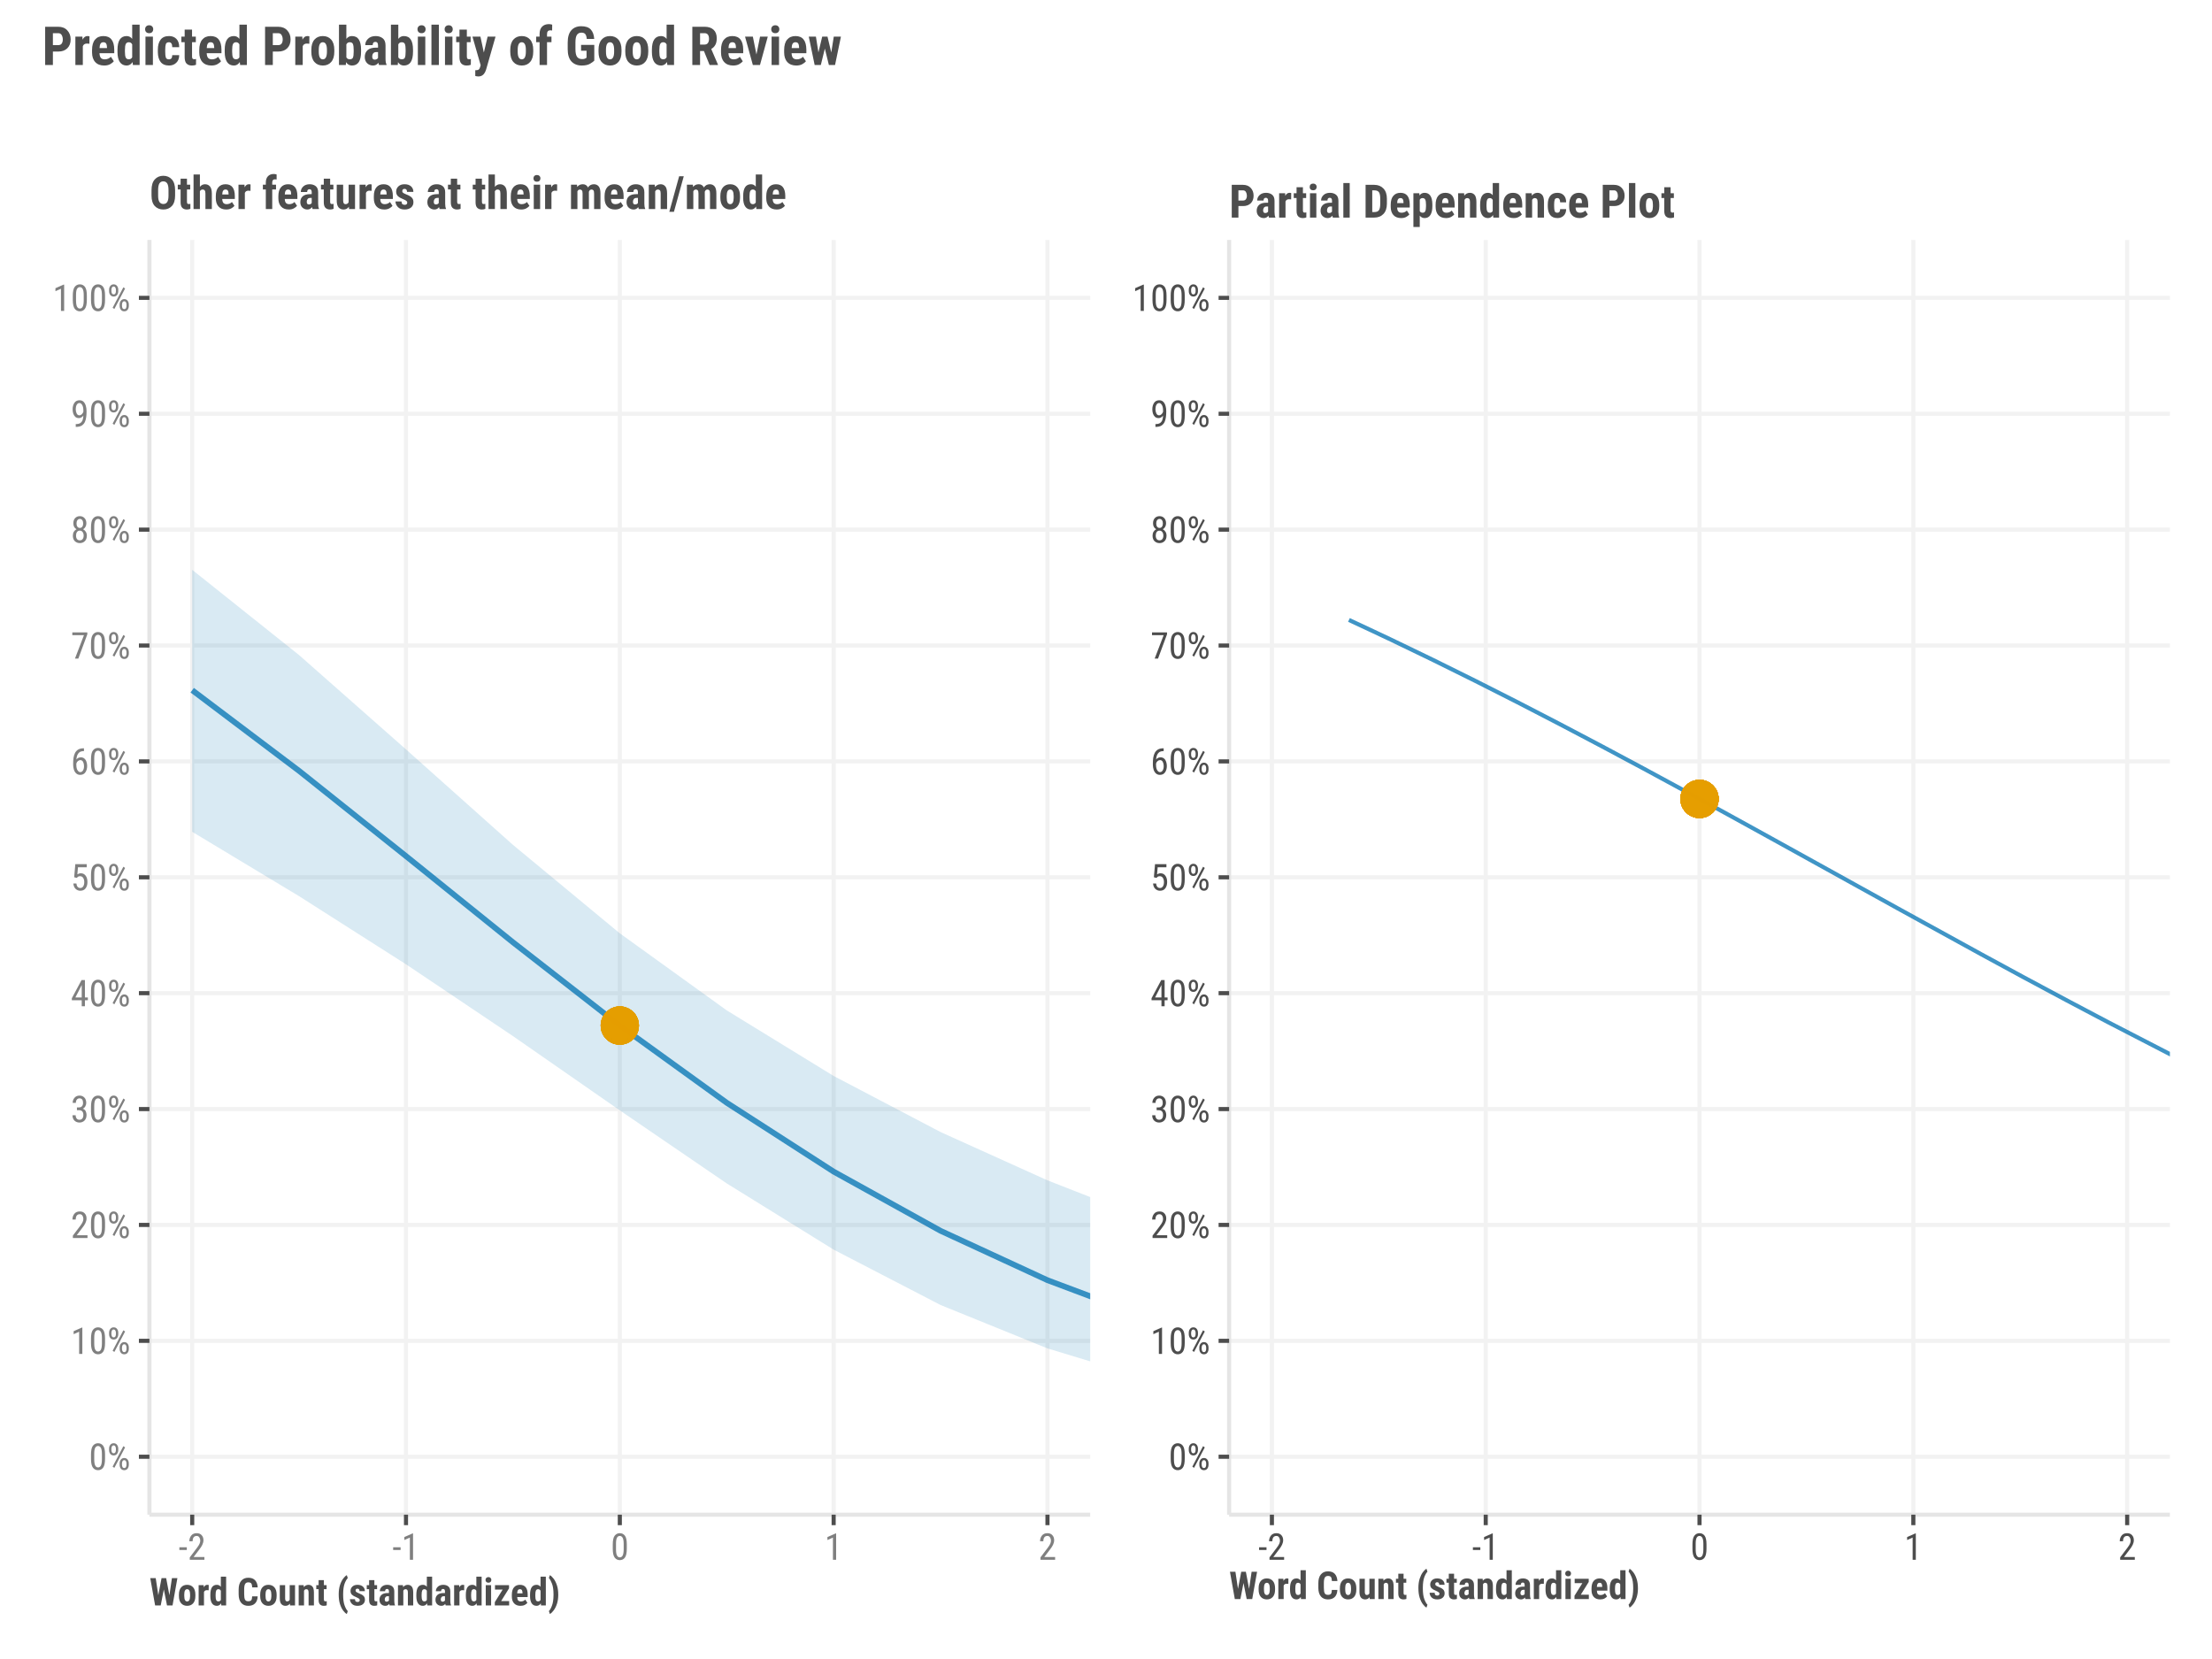
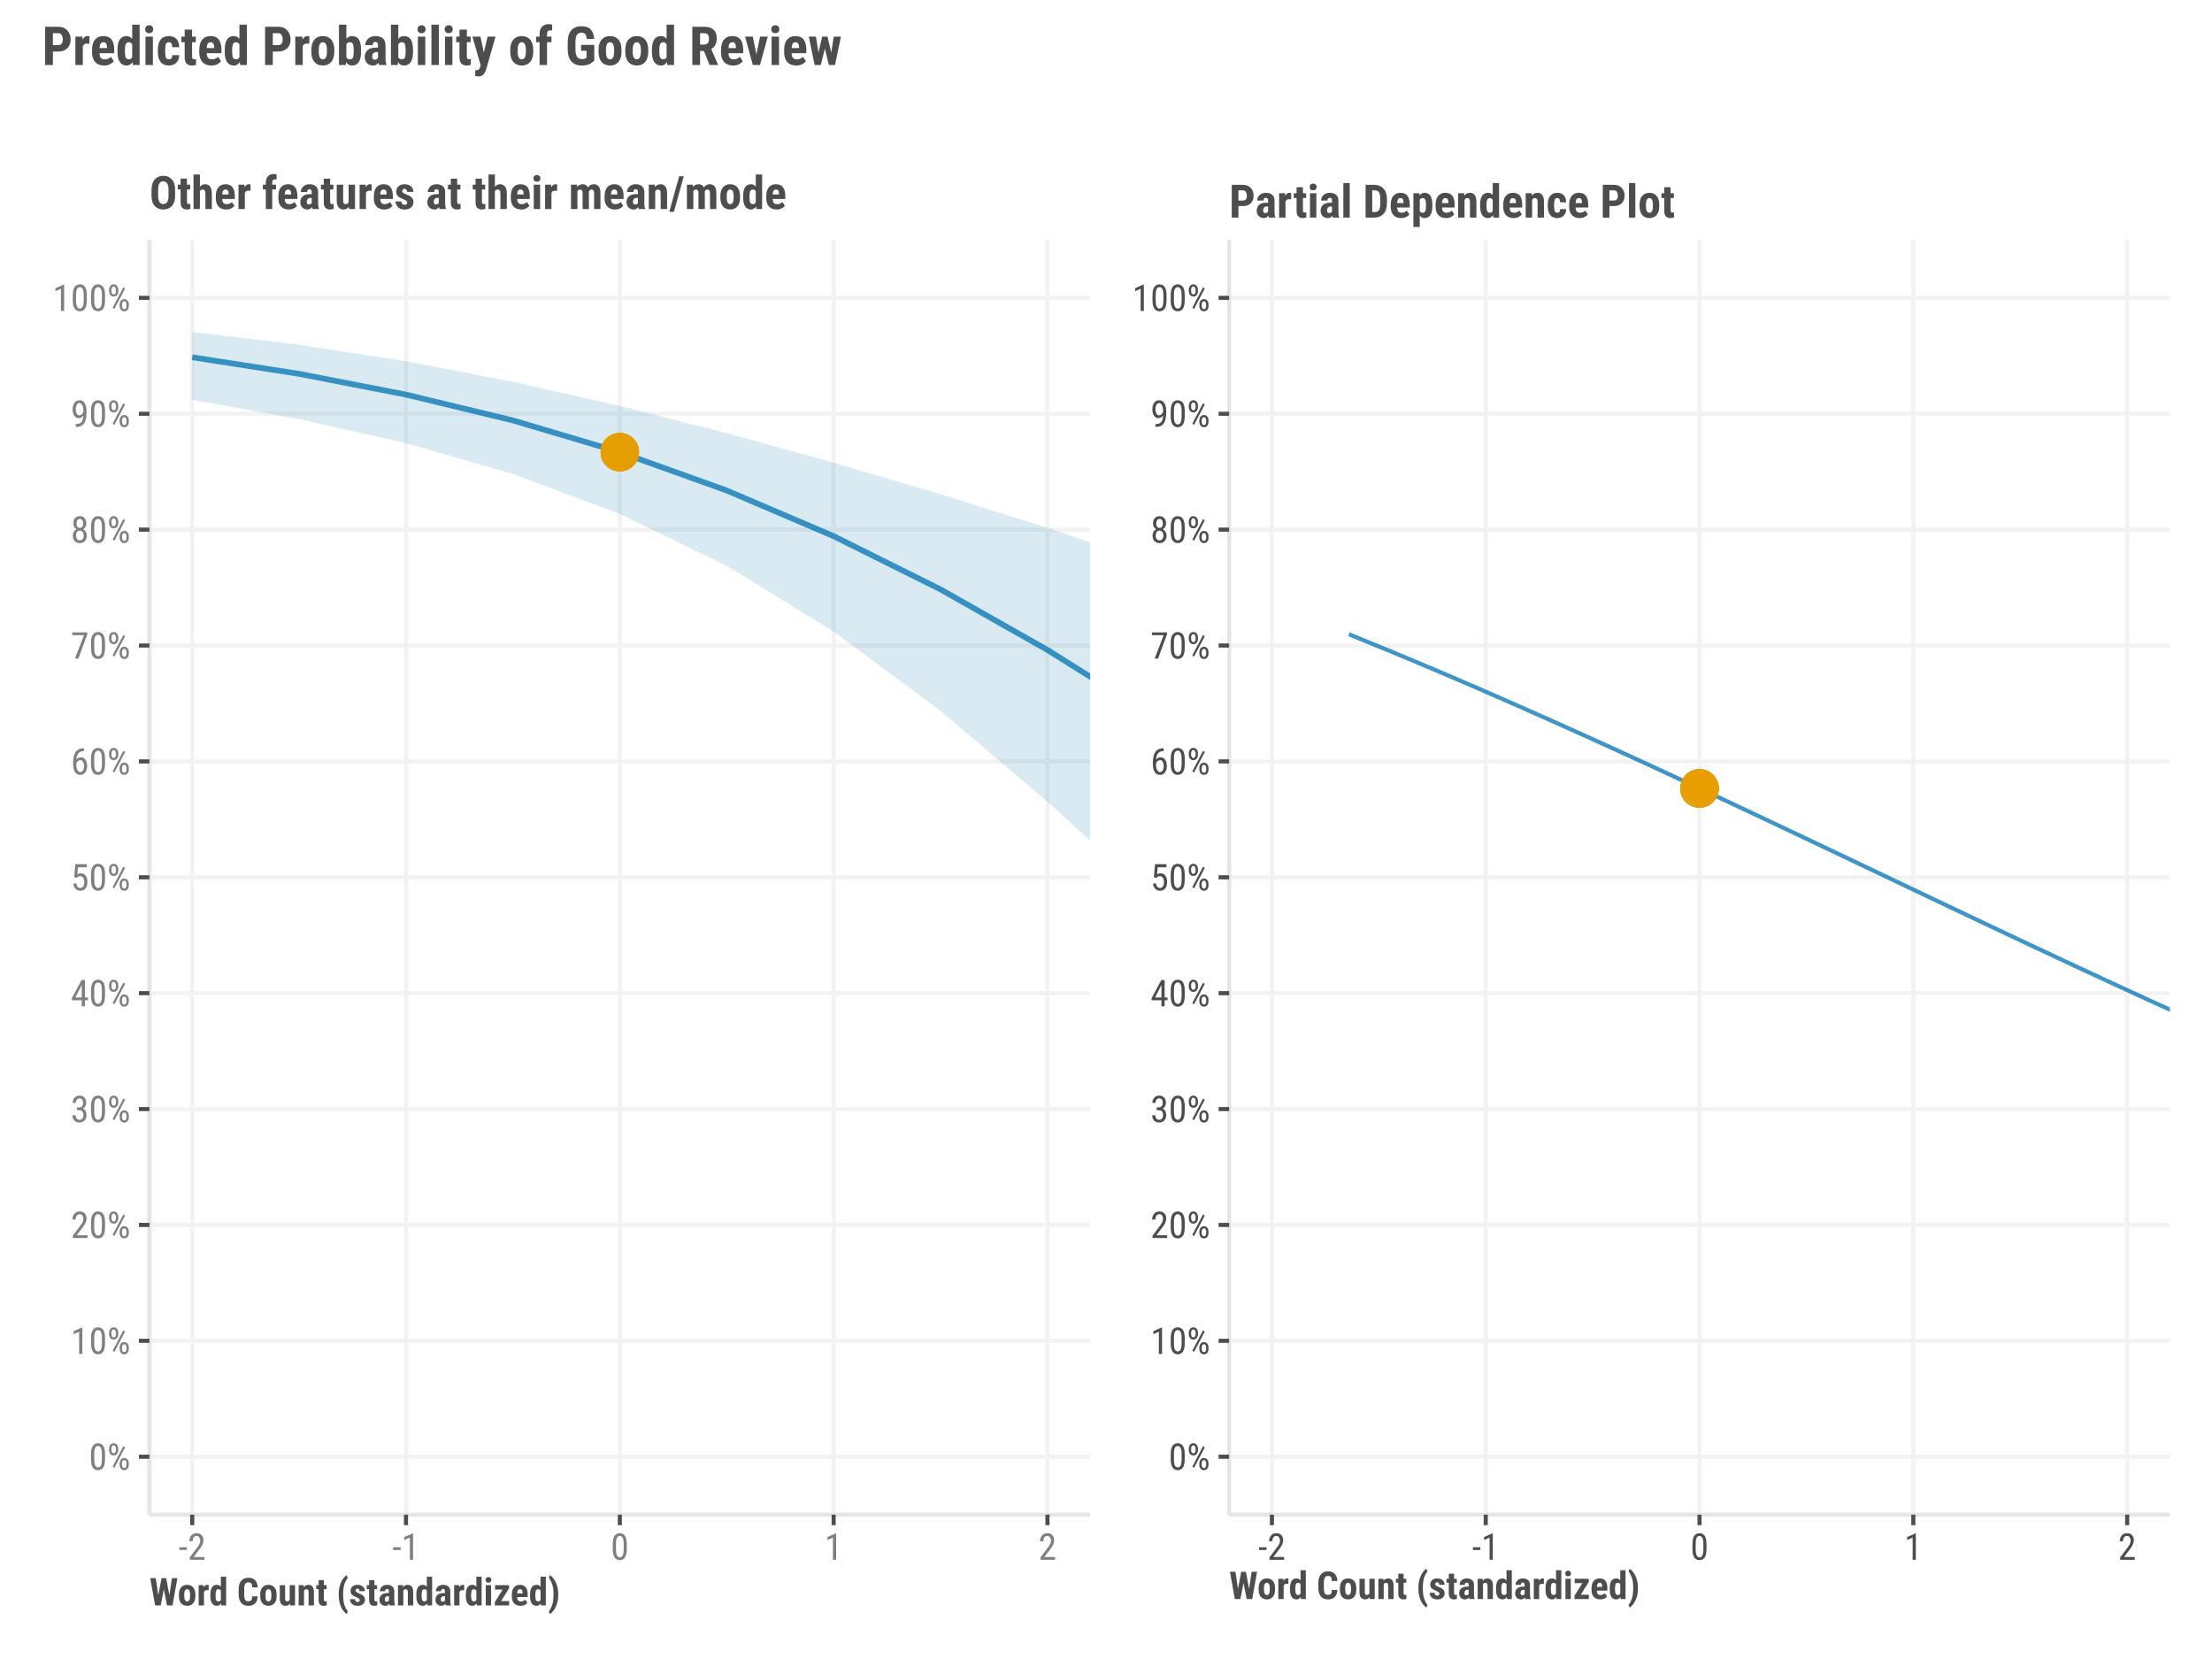
<svg xmlns="http://www.w3.org/2000/svg" class="svglite" width="576.00pt" height="432.00pt" viewBox="0 0 576.00 432.00">
  <defs>
    <style type="text/css">
    .svglite line, .svglite polyline, .svglite polygon, .svglite path, .svglite rect, .svglite circle {
      fill: none;
      stroke: #000000;
      stroke-linecap: round;
      stroke-linejoin: round;
      stroke-miterlimit: 10.00;
    }
    .svglite text {
      white-space: pre;
    }
  </style>
  </defs>
  <rect width="100%" height="100%" style="stroke: none; fill: none;" />
  <defs>
    <clipPath id="cpMC4wMHw1NzYuMDB8MC4wMHw0MzIuMDA=">
      <rect x="0.00" y="0.00" width="576.00" height="432.00" />
    </clipPath>
  </defs>
  <g clip-path="url(#cpMC4wMHw1NzYuMDB8MC4wMHw0MzIuMDA=)">
    <rect x="0" y="0" width="576.00" height="432.00" style="stroke-width: 1.07; stroke: none;" />
  </g>
  <defs>
    <clipPath id="cpMzguOTF8NTY1LjA0fDYyLjQ4fDM5NC40Mg==">
      <rect x="38.91" y="62.48" width="526.13" height="331.94" />
    </clipPath>
  </defs>
  <g clip-path="url(#cpMzguOTF8NTY1LjA0fDYyLjQ4fDM5NC40Mg==)">
</g>
  <g clip-path="url(#cpMC4wMHw1NzYuMDB8MC4wMHw0MzIuMDA=)">
</g>
  <defs>
    <clipPath id="cpNS40OHwyODkuMzd8MjIuMDB8NDI2LjUy">
      <rect x="5.48" y="22.00" width="283.89" height="404.52" />
    </clipPath>
  </defs>
  <g clip-path="url(#cpNS40OHwyODkuMzd8MjIuMDB8NDI2LjUy)">
    <rect x="5.48" y="22.00" width="283.89" height="404.52" style="stroke-width: 1.07; stroke: none;" />
  </g>
  <g clip-path="url(#cpMC4wMHw1NzYuMDB8MC4wMHw0MzIuMDA=)">
</g>
  <defs>
    <clipPath id="cpMzguOTF8MjgzLjg5fDYyLjQ4fDM5NC40Mg==">
      <rect x="38.91" y="62.48" width="244.98" height="331.94" />
    </clipPath>
  </defs>
  <g clip-path="url(#cpMzguOTF8MjgzLjg5fDYyLjQ4fDM5NC40Mg==)">
    <polyline points="38.91,379.33 283.89,379.33 " style="stroke-width: 1.07; stroke: #F2F2F2; stroke-linecap: butt;" />
    <polyline points="38.91,349.15 283.89,349.15 " style="stroke-width: 1.07; stroke: #F2F2F2; stroke-linecap: butt;" />
    <polyline points="38.91,318.97 283.89,318.97 " style="stroke-width: 1.07; stroke: #F2F2F2; stroke-linecap: butt;" />
    <polyline points="38.91,288.80 283.89,288.80 " style="stroke-width: 1.07; stroke: #F2F2F2; stroke-linecap: butt;" />
    <polyline points="38.91,258.62 283.89,258.62 " style="stroke-width: 1.07; stroke: #F2F2F2; stroke-linecap: butt;" />
    <polyline points="38.91,228.45 283.89,228.45 " style="stroke-width: 1.07; stroke: #F2F2F2; stroke-linecap: butt;" />
    <polyline points="38.91,198.27 283.89,198.27 " style="stroke-width: 1.07; stroke: #F2F2F2; stroke-linecap: butt;" />
    <polyline points="38.91,168.09 283.89,168.09 " style="stroke-width: 1.07; stroke: #F2F2F2; stroke-linecap: butt;" />
    <polyline points="38.91,137.92 283.89,137.92 " style="stroke-width: 1.07; stroke: #F2F2F2; stroke-linecap: butt;" />
    <polyline points="38.91,107.74 283.89,107.74 " style="stroke-width: 1.07; stroke: #F2F2F2; stroke-linecap: butt;" />
    <polyline points="38.91,77.56 283.89,77.56 " style="stroke-width: 1.07; stroke: #F2F2F2; stroke-linecap: butt;" />
    <polyline points="50.05,394.42 50.05,62.48 " style="stroke-width: 1.07; stroke: #F2F2F2; stroke-linecap: butt;" />
    <polyline points="105.72,394.42 105.72,62.48 " style="stroke-width: 1.07; stroke: #F2F2F2; stroke-linecap: butt;" />
    <polyline points="161.40,394.42 161.40,62.48 " style="stroke-width: 1.07; stroke: #F2F2F2; stroke-linecap: butt;" />
    <polyline points="217.08,394.42 217.08,62.48 " style="stroke-width: 1.07; stroke: #F2F2F2; stroke-linecap: butt;" />
    <polyline points="272.76,394.42 272.76,62.48 " style="stroke-width: 1.07; stroke: #F2F2F2; stroke-linecap: butt;" />
-     <polyline points="50.05,179.73 77.89,200.74 105.72,222.93 133.56,245.36 161.40,267.05 189.24,287.16 217.08,305.09 244.92,320.50 272.76,333.36 300.59,343.82 328.43,352.15 356.27,358.68 384.11,363.73 411.95,367.60 " style="stroke-width: 1.49; stroke: #0072B2; stroke-opacity: 0.75; stroke-linecap: butt;" />
-     <polygon points="50.05,148.38 77.89,170.59 105.72,195.14 133.56,219.99 161.40,243.04 189.24,263.10 217.08,280.18 244.92,294.78 272.76,307.36 300.59,318.25 328.43,327.67 356.27,335.78 384.11,342.74 411.95,348.68 411.95,375.02 384.11,372.97 356.27,369.97 328.43,365.67 300.59,359.56 272.76,351.12 244.92,339.82 217.08,325.40 189.24,308.16 161.40,289.14 133.56,269.79 105.72,251.10 77.89,233.37 50.05,216.60 " style="stroke-width: 0.00; stroke: none; stroke-linecap: butt; fill: #0072B2; fill-opacity: 0.15;" />
-     <polyline points="50.05,148.38 77.89,170.59 105.72,195.14 133.56,219.99 161.40,243.04 189.24,263.10 217.08,280.18 244.92,294.78 272.76,307.36 300.59,318.25 328.43,327.67 356.27,335.78 384.11,342.74 411.95,348.68 " style="stroke-width: 1.07; stroke: none; stroke-linecap: butt;" />
-     <polyline points="411.95,375.02 384.11,372.97 356.27,369.97 328.43,365.67 300.59,359.56 272.76,351.12 244.92,339.82 217.08,325.40 189.24,308.16 161.40,289.14 133.56,269.79 105.72,251.10 77.89,233.37 50.05,216.60 " style="stroke-width: 1.07; stroke: none; stroke-linecap: butt;" />
-     <circle cx="161.40" cy="267.05" r="4.62" style="stroke-width: 0.71; stroke: #E69F00; stroke-opacity: 0.50; fill: #E69F00; fill-opacity: 0.50;" />
-     <circle cx="161.40" cy="267.05" r="4.62" style="stroke-width: 0.71; stroke: #E69F00; stroke-opacity: 0.50; fill: #E69F00; fill-opacity: 0.50;" />
-     <circle cx="161.40" cy="267.05" r="4.62" style="stroke-width: 0.71; stroke: #E69F00; stroke-opacity: 0.50; fill: #E69F00; fill-opacity: 0.50;" />
-     <circle cx="161.40" cy="267.05" r="4.62" style="stroke-width: 0.71; stroke: #E69F00; stroke-opacity: 0.50; fill: #E69F00; fill-opacity: 0.50;" />
-     <circle cx="161.40" cy="267.05" r="4.62" style="stroke-width: 0.71; stroke: #E69F00; stroke-opacity: 0.50; fill: #E69F00; fill-opacity: 0.50;" />
-     <circle cx="161.40" cy="267.05" r="4.62" style="stroke-width: 0.71; stroke: #E69F00; stroke-opacity: 0.50; fill: #E69F00; fill-opacity: 0.50;" />
-     <circle cx="161.40" cy="267.05" r="4.62" style="stroke-width: 0.71; stroke: #E69F00; stroke-opacity: 0.50; fill: #E69F00; fill-opacity: 0.50;" />
-     <circle cx="161.40" cy="267.05" r="4.62" style="stroke-width: 0.71; stroke: #E69F00; stroke-opacity: 0.50; fill: #E69F00; fill-opacity: 0.50;" />
-     <circle cx="161.40" cy="267.05" r="4.62" style="stroke-width: 0.71; stroke: #E69F00; stroke-opacity: 0.50; fill: #E69F00; fill-opacity: 0.50;" />
-     <circle cx="161.40" cy="267.05" r="4.62" style="stroke-width: 0.71; stroke: #E69F00; stroke-opacity: 0.50; fill: #E69F00; fill-opacity: 0.50;" />
-     <circle cx="161.40" cy="267.05" r="4.62" style="stroke-width: 0.71; stroke: #E69F00; stroke-opacity: 0.50; fill: #E69F00; fill-opacity: 0.50;" />
-     <circle cx="161.40" cy="267.05" r="4.62" style="stroke-width: 0.71; stroke: #E69F00; stroke-opacity: 0.50; fill: #E69F00; fill-opacity: 0.50;" />
-     <circle cx="161.40" cy="267.05" r="4.62" style="stroke-width: 0.71; stroke: #E69F00; stroke-opacity: 0.50; fill: #E69F00; fill-opacity: 0.50;" />
-     <circle cx="161.40" cy="267.05" r="4.62" style="stroke-width: 0.71; stroke: #E69F00; stroke-opacity: 0.50; fill: #E69F00; fill-opacity: 0.50;" />
+     <polyline points="50.05,93.03 77.89,97.35 105.72,102.76 133.56,109.48 161.40,117.74 189.24,127.73 217.08,139.62 244.92,153.48 272.76,169.25 300.59,186.71 328.43,205.48 356.27,225.00 384.11,244.63 411.95,263.73 " style="stroke-width: 1.49; stroke: #0072B2; stroke-opacity: 0.75; stroke-linecap: butt;" />
+     <polygon points="50.05,86.44 77.89,89.77 105.72,94.08 133.56,99.42 161.40,105.72 189.24,112.80 217.08,120.48 244.92,128.70 272.76,137.47 300.59,146.83 328.43,156.80 356.27,167.36 384.11,178.48 411.95,190.09 411.95,323.05 384.11,305.04 356.27,283.66 328.43,259.60 300.59,234.10 272.76,208.74 244.92,185.12 217.08,164.44 189.24,147.34 161.40,133.83 133.56,123.42 105.72,115.40 77.89,109.12 50.05,104.09 " style="stroke-width: 0.00; stroke: none; stroke-linecap: butt; fill: #0072B2; fill-opacity: 0.15;" />
+     <polyline points="50.05,86.44 77.89,89.77 105.72,94.08 133.56,99.42 161.40,105.72 189.24,112.80 217.08,120.48 244.92,128.70 272.76,137.47 300.59,146.83 328.43,156.80 356.27,167.36 384.11,178.48 411.95,190.09 " style="stroke-width: 1.07; stroke: none; stroke-linecap: butt;" />
+     <polyline points="411.95,323.05 384.11,305.04 356.27,283.66 328.43,259.60 300.59,234.10 272.76,208.74 244.92,185.12 217.08,164.44 189.24,147.34 161.40,133.83 133.56,123.42 105.72,115.40 77.89,109.12 50.05,104.09 " style="stroke-width: 1.07; stroke: none; stroke-linecap: butt;" />
+     <circle cx="161.40" cy="117.74" r="4.62" style="stroke-width: 0.71; stroke: #E69F00; stroke-opacity: 0.50; fill: #E69F00; fill-opacity: 0.50;" />
+     <circle cx="161.40" cy="117.74" r="4.62" style="stroke-width: 0.71; stroke: #E69F00; stroke-opacity: 0.50; fill: #E69F00; fill-opacity: 0.50;" />
+     <circle cx="161.40" cy="117.74" r="4.62" style="stroke-width: 0.71; stroke: #E69F00; stroke-opacity: 0.50; fill: #E69F00; fill-opacity: 0.50;" />
+     <circle cx="161.40" cy="117.74" r="4.62" style="stroke-width: 0.71; stroke: #E69F00; stroke-opacity: 0.50; fill: #E69F00; fill-opacity: 0.50;" />
+     <circle cx="161.40" cy="117.74" r="4.62" style="stroke-width: 0.71; stroke: #E69F00; stroke-opacity: 0.50; fill: #E69F00; fill-opacity: 0.50;" />
+     <circle cx="161.40" cy="117.74" r="4.62" style="stroke-width: 0.71; stroke: #E69F00; stroke-opacity: 0.50; fill: #E69F00; fill-opacity: 0.50;" />
+     <circle cx="161.40" cy="117.74" r="4.62" style="stroke-width: 0.71; stroke: #E69F00; stroke-opacity: 0.50; fill: #E69F00; fill-opacity: 0.50;" />
+     <circle cx="161.40" cy="117.74" r="4.62" style="stroke-width: 0.71; stroke: #E69F00; stroke-opacity: 0.50; fill: #E69F00; fill-opacity: 0.50;" />
+     <circle cx="161.40" cy="117.74" r="4.62" style="stroke-width: 0.71; stroke: #E69F00; stroke-opacity: 0.50; fill: #E69F00; fill-opacity: 0.50;" />
+     <circle cx="161.40" cy="117.74" r="4.62" style="stroke-width: 0.71; stroke: #E69F00; stroke-opacity: 0.50; fill: #E69F00; fill-opacity: 0.50;" />
+     <circle cx="161.40" cy="117.74" r="4.62" style="stroke-width: 0.71; stroke: #E69F00; stroke-opacity: 0.50; fill: #E69F00; fill-opacity: 0.50;" />
+     <circle cx="161.40" cy="117.74" r="4.62" style="stroke-width: 0.71; stroke: #E69F00; stroke-opacity: 0.50; fill: #E69F00; fill-opacity: 0.50;" />
+     <circle cx="161.40" cy="117.74" r="4.62" style="stroke-width: 0.71; stroke: #E69F00; stroke-opacity: 0.50; fill: #E69F00; fill-opacity: 0.50;" />
+     <circle cx="161.40" cy="117.74" r="4.62" style="stroke-width: 0.71; stroke: #E69F00; stroke-opacity: 0.50; fill: #E69F00; fill-opacity: 0.50;" />
  </g>
  <g clip-path="url(#cpMC4wMHw1NzYuMDB8MC4wMHw0MzIuMDA=)">
    <polyline points="38.91,394.42 38.91,62.48 " style="stroke-width: 1.07; stroke: #E5E5E5; stroke-linecap: butt;" />
    <text x="33.98" y="382.74" text-anchor="end" style="font-size: 9.60px;fill: #7F7F7F; font-family: &quot;Roboto Condensed&quot;;" textLength="10.81px" lengthAdjust="spacingAndGlyphs">0%</text>
    <text x="33.98" y="352.56" text-anchor="end" style="font-size: 9.60px;fill: #7F7F7F; font-family: &quot;Roboto Condensed&quot;;" textLength="15.54px" lengthAdjust="spacingAndGlyphs">10%</text>
    <text x="33.98" y="322.38" text-anchor="end" style="font-size: 9.60px;fill: #7F7F7F; font-family: &quot;Roboto Condensed&quot;;" textLength="15.54px" lengthAdjust="spacingAndGlyphs">20%</text>
    <text x="33.98" y="292.21" text-anchor="end" style="font-size: 9.60px;fill: #7F7F7F; font-family: &quot;Roboto Condensed&quot;;" textLength="15.54px" lengthAdjust="spacingAndGlyphs">30%</text>
    <text x="33.98" y="262.03" text-anchor="end" style="font-size: 9.60px;fill: #7F7F7F; font-family: &quot;Roboto Condensed&quot;;" textLength="15.54px" lengthAdjust="spacingAndGlyphs">40%</text>
    <text x="33.98" y="231.85" text-anchor="end" style="font-size: 9.60px;fill: #7F7F7F; font-family: &quot;Roboto Condensed&quot;;" textLength="15.54px" lengthAdjust="spacingAndGlyphs">50%</text>
    <text x="33.98" y="201.68" text-anchor="end" style="font-size: 9.60px;fill: #7F7F7F; font-family: &quot;Roboto Condensed&quot;;" textLength="15.54px" lengthAdjust="spacingAndGlyphs">60%</text>
    <text x="33.98" y="171.50" text-anchor="end" style="font-size: 9.60px;fill: #7F7F7F; font-family: &quot;Roboto Condensed&quot;;" textLength="15.54px" lengthAdjust="spacingAndGlyphs">70%</text>
    <text x="33.98" y="141.33" text-anchor="end" style="font-size: 9.60px;fill: #7F7F7F; font-family: &quot;Roboto Condensed&quot;;" textLength="15.54px" lengthAdjust="spacingAndGlyphs">80%</text>
    <text x="33.98" y="111.15" text-anchor="end" style="font-size: 9.60px;fill: #7F7F7F; font-family: &quot;Roboto Condensed&quot;;" textLength="15.54px" lengthAdjust="spacingAndGlyphs">90%</text>
    <text x="33.98" y="80.97" text-anchor="end" style="font-size: 9.60px;fill: #7F7F7F; font-family: &quot;Roboto Condensed&quot;;" textLength="20.28px" lengthAdjust="spacingAndGlyphs">100%</text>
    <polyline points="36.17,379.33 38.91,379.33 " style="stroke-width: 1.07; stroke: #4D4D4D; stroke-linecap: butt;" />
    <polyline points="36.17,349.15 38.91,349.15 " style="stroke-width: 1.07; stroke: #4D4D4D; stroke-linecap: butt;" />
    <polyline points="36.17,318.97 38.91,318.97 " style="stroke-width: 1.07; stroke: #4D4D4D; stroke-linecap: butt;" />
    <polyline points="36.17,288.80 38.91,288.80 " style="stroke-width: 1.07; stroke: #4D4D4D; stroke-linecap: butt;" />
    <polyline points="36.17,258.62 38.91,258.62 " style="stroke-width: 1.07; stroke: #4D4D4D; stroke-linecap: butt;" />
    <polyline points="36.17,228.45 38.91,228.45 " style="stroke-width: 1.07; stroke: #4D4D4D; stroke-linecap: butt;" />
    <polyline points="36.17,198.27 38.91,198.27 " style="stroke-width: 1.07; stroke: #4D4D4D; stroke-linecap: butt;" />
    <polyline points="36.17,168.09 38.91,168.09 " style="stroke-width: 1.07; stroke: #4D4D4D; stroke-linecap: butt;" />
    <polyline points="36.17,137.92 38.91,137.92 " style="stroke-width: 1.07; stroke: #4D4D4D; stroke-linecap: butt;" />
    <polyline points="36.17,107.74 38.91,107.74 " style="stroke-width: 1.07; stroke: #4D4D4D; stroke-linecap: butt;" />
    <polyline points="36.17,77.56 38.91,77.56 " style="stroke-width: 1.07; stroke: #4D4D4D; stroke-linecap: butt;" />
    <polyline points="38.91,394.42 283.89,394.42 " style="stroke-width: 1.07; stroke: #E5E5E5; stroke-linecap: butt;" />
    <polyline points="50.05,397.15 50.05,394.42 " style="stroke-width: 1.07; stroke: #4D4D4D; stroke-linecap: butt;" />
    <polyline points="105.72,397.15 105.72,394.42 " style="stroke-width: 1.07; stroke: #4D4D4D; stroke-linecap: butt;" />
    <polyline points="161.40,397.15 161.40,394.42 " style="stroke-width: 1.07; stroke: #4D4D4D; stroke-linecap: butt;" />
    <polyline points="217.08,397.15 217.08,394.42 " style="stroke-width: 1.07; stroke: #4D4D4D; stroke-linecap: butt;" />
    <polyline points="272.76,397.15 272.76,394.42 " style="stroke-width: 1.07; stroke: #4D4D4D; stroke-linecap: butt;" />
    <text x="50.05" y="406.16" text-anchor="middle" style="font-size: 9.60px;fill: #7F7F7F; font-family: &quot;Roboto Condensed&quot;;" textLength="7.11px" lengthAdjust="spacingAndGlyphs">-2</text>
    <text x="105.72" y="406.16" text-anchor="middle" style="font-size: 9.60px;fill: #7F7F7F; font-family: &quot;Roboto Condensed&quot;;" textLength="7.11px" lengthAdjust="spacingAndGlyphs">-1</text>
    <text x="161.40" y="406.16" text-anchor="middle" style="font-size: 9.60px;fill: #7F7F7F; font-family: &quot;Roboto Condensed&quot;;" textLength="4.74px" lengthAdjust="spacingAndGlyphs">0</text>
    <text x="217.08" y="406.16" text-anchor="middle" style="font-size: 9.60px;fill: #7F7F7F; font-family: &quot;Roboto Condensed&quot;;" textLength="4.74px" lengthAdjust="spacingAndGlyphs">1</text>
    <text x="272.76" y="406.16" text-anchor="middle" style="font-size: 9.60px;fill: #7F7F7F; font-family: &quot;Roboto Condensed&quot;;" textLength="4.74px" lengthAdjust="spacingAndGlyphs">2</text>
    <text x="38.91" y="418.06" style="font-size: 10.00px; font-weight: bold;fill: #4D4D4D; font-family: &quot;Roboto Condensed&quot;;" textLength="107.39px" lengthAdjust="spacingAndGlyphs">Word Count (standardized)</text>
    <text x="38.91" y="54.43" style="font-size: 12.00px; font-weight: bold;fill: #4D4D4D; font-family: &quot;Roboto Condensed&quot;;" textLength="166.13px" lengthAdjust="spacingAndGlyphs">Other features at their mean/mode</text>
  </g>
  <defs>
    <clipPath id="cpMjg5LjM3fDU3MC41MnwyMi4wMHw0MjYuNTI=">
      <rect x="289.37" y="22.00" width="281.15" height="404.52" />
    </clipPath>
  </defs>
  <g clip-path="url(#cpMjg5LjM3fDU3MC41MnwyMi4wMHw0MjYuNTI=)">
    <rect x="289.37" y="22.00" width="281.15" height="404.52" style="stroke-width: 1.07; stroke: none;" />
  </g>
  <g clip-path="url(#cpMC4wMHw1NzYuMDB8MC4wMHw0MzIuMDA=)">
</g>
  <defs>
    <clipPath id="cpMzIwLjA2fDU2NS4wNHw2Mi40OHwzOTQuNDI=">
      <rect x="320.06" y="62.48" width="244.98" height="331.94" />
    </clipPath>
  </defs>
  <g clip-path="url(#cpMzIwLjA2fDU2NS4wNHw2Mi40OHwzOTQuNDI=)">
    <polyline points="320.06,379.33 565.04,379.33 " style="stroke-width: 1.07; stroke: #F2F2F2; stroke-linecap: butt;" />
    <polyline points="320.06,349.15 565.04,349.15 " style="stroke-width: 1.07; stroke: #F2F2F2; stroke-linecap: butt;" />
    <polyline points="320.06,318.97 565.04,318.97 " style="stroke-width: 1.07; stroke: #F2F2F2; stroke-linecap: butt;" />
    <polyline points="320.06,288.80 565.04,288.80 " style="stroke-width: 1.07; stroke: #F2F2F2; stroke-linecap: butt;" />
    <polyline points="320.06,258.62 565.04,258.62 " style="stroke-width: 1.07; stroke: #F2F2F2; stroke-linecap: butt;" />
    <polyline points="320.06,228.45 565.04,228.45 " style="stroke-width: 1.07; stroke: #F2F2F2; stroke-linecap: butt;" />
    <polyline points="320.06,198.27 565.04,198.27 " style="stroke-width: 1.07; stroke: #F2F2F2; stroke-linecap: butt;" />
    <polyline points="320.06,168.09 565.04,168.09 " style="stroke-width: 1.07; stroke: #F2F2F2; stroke-linecap: butt;" />
    <polyline points="320.06,137.92 565.04,137.92 " style="stroke-width: 1.07; stroke: #F2F2F2; stroke-linecap: butt;" />
    <polyline points="320.06,107.74 565.04,107.74 " style="stroke-width: 1.07; stroke: #F2F2F2; stroke-linecap: butt;" />
    <polyline points="320.06,77.56 565.04,77.56 " style="stroke-width: 1.07; stroke: #F2F2F2; stroke-linecap: butt;" />
    <polyline points="331.20,394.42 331.20,62.48 " style="stroke-width: 1.07; stroke: #F2F2F2; stroke-linecap: butt;" />
    <polyline points="386.88,394.42 386.88,62.48 " style="stroke-width: 1.07; stroke: #F2F2F2; stroke-linecap: butt;" />
    <polyline points="442.55,394.42 442.55,62.48 " style="stroke-width: 1.07; stroke: #F2F2F2; stroke-linecap: butt;" />
    <polyline points="498.23,394.42 498.23,62.48 " style="stroke-width: 1.07; stroke: #F2F2F2; stroke-linecap: butt;" />
    <polyline points="553.91,394.42 553.91,62.48 " style="stroke-width: 1.07; stroke: #F2F2F2; stroke-linecap: butt;" />
-     <polyline points="351.26,161.43 356.64,163.94 362.24,166.58 373.22,171.88 384.20,177.32 395.18,182.88 406.16,188.56 417.14,194.34 418.79,195.22 428.12,200.21 439.10,206.16 450.08,212.16 461.06,218.21 472.05,224.29 483.03,230.37 494.01,236.45 515.97,248.52 526.95,254.48 537.93,260.36 548.91,266.16 565.93,274.95 581.85,282.91 592.83,288.23 603.81,293.40 680.67,324.93 " style="stroke-width: 1.07; stroke: #0072B2; stroke-opacity: 0.75; stroke-linecap: butt;" />
-     <circle cx="442.55" cy="208.04" r="4.62" style="stroke-width: 0.71; stroke: #E69F00; stroke-opacity: 0.50; fill: #E69F00; fill-opacity: 0.50;" />
-     <circle cx="442.55" cy="208.04" r="4.62" style="stroke-width: 0.71; stroke: #E69F00; stroke-opacity: 0.50; fill: #E69F00; fill-opacity: 0.50;" />
-     <circle cx="442.55" cy="208.04" r="4.62" style="stroke-width: 0.71; stroke: #E69F00; stroke-opacity: 0.50; fill: #E69F00; fill-opacity: 0.50;" />
-     <circle cx="442.55" cy="208.04" r="4.62" style="stroke-width: 0.71; stroke: #E69F00; stroke-opacity: 0.50; fill: #E69F00; fill-opacity: 0.50;" />
-     <circle cx="442.55" cy="208.04" r="4.62" style="stroke-width: 0.71; stroke: #E69F00; stroke-opacity: 0.50; fill: #E69F00; fill-opacity: 0.50;" />
-     <circle cx="442.55" cy="208.04" r="4.62" style="stroke-width: 0.71; stroke: #E69F00; stroke-opacity: 0.50; fill: #E69F00; fill-opacity: 0.50;" />
-     <circle cx="442.55" cy="208.04" r="4.62" style="stroke-width: 0.71; stroke: #E69F00; stroke-opacity: 0.50; fill: #E69F00; fill-opacity: 0.50;" />
-     <circle cx="442.55" cy="208.04" r="4.62" style="stroke-width: 0.71; stroke: #E69F00; stroke-opacity: 0.50; fill: #E69F00; fill-opacity: 0.50;" />
-     <circle cx="442.55" cy="208.04" r="4.62" style="stroke-width: 0.71; stroke: #E69F00; stroke-opacity: 0.50; fill: #E69F00; fill-opacity: 0.50;" />
-     <circle cx="442.55" cy="208.04" r="4.62" style="stroke-width: 0.71; stroke: #E69F00; stroke-opacity: 0.50; fill: #E69F00; fill-opacity: 0.50;" />
-     <circle cx="442.55" cy="208.04" r="4.62" style="stroke-width: 0.71; stroke: #E69F00; stroke-opacity: 0.50; fill: #E69F00; fill-opacity: 0.50;" />
-     <circle cx="442.55" cy="208.04" r="4.62" style="stroke-width: 0.71; stroke: #E69F00; stroke-opacity: 0.50; fill: #E69F00; fill-opacity: 0.50;" />
-     <circle cx="442.55" cy="208.04" r="4.62" style="stroke-width: 0.71; stroke: #E69F00; stroke-opacity: 0.50; fill: #E69F00; fill-opacity: 0.50;" />
-     <circle cx="442.55" cy="208.04" r="4.62" style="stroke-width: 0.71; stroke: #E69F00; stroke-opacity: 0.50; fill: #E69F00; fill-opacity: 0.50;" />
-     <circle cx="442.55" cy="208.04" r="4.62" style="stroke-width: 0.71; stroke: #E69F00; stroke-opacity: 0.50; fill: #E69F00; fill-opacity: 0.50;" />
-     <circle cx="442.55" cy="208.04" r="4.62" style="stroke-width: 0.71; stroke: #E69F00; stroke-opacity: 0.50; fill: #E69F00; fill-opacity: 0.50;" />
-     <circle cx="442.55" cy="208.04" r="4.62" style="stroke-width: 0.71; stroke: #E69F00; stroke-opacity: 0.50; fill: #E69F00; fill-opacity: 0.50;" />
-     <circle cx="442.55" cy="208.04" r="4.62" style="stroke-width: 0.71; stroke: #E69F00; stroke-opacity: 0.50; fill: #E69F00; fill-opacity: 0.50;" />
-     <circle cx="442.55" cy="208.04" r="4.62" style="stroke-width: 0.71; stroke: #E69F00; stroke-opacity: 0.50; fill: #E69F00; fill-opacity: 0.50;" />
-     <circle cx="442.55" cy="208.04" r="4.62" style="stroke-width: 0.71; stroke: #E69F00; stroke-opacity: 0.50; fill: #E69F00; fill-opacity: 0.50;" />
-     <circle cx="442.55" cy="208.04" r="4.62" style="stroke-width: 0.71; stroke: #E69F00; stroke-opacity: 0.50; fill: #E69F00; fill-opacity: 0.50;" />
-     <circle cx="442.55" cy="208.04" r="4.62" style="stroke-width: 0.71; stroke: #E69F00; stroke-opacity: 0.50; fill: #E69F00; fill-opacity: 0.50;" />
-     <circle cx="442.55" cy="208.04" r="4.62" style="stroke-width: 0.71; stroke: #E69F00; stroke-opacity: 0.50; fill: #E69F00; fill-opacity: 0.50;" />
-     <circle cx="442.55" cy="208.04" r="4.62" style="stroke-width: 0.71; stroke: #E69F00; stroke-opacity: 0.50; fill: #E69F00; fill-opacity: 0.50;" />
-     <circle cx="442.55" cy="208.04" r="4.62" style="stroke-width: 0.71; stroke: #E69F00; stroke-opacity: 0.50; fill: #E69F00; fill-opacity: 0.50;" />
+     <polyline points="351.26,165.16 362.24,169.65 373.22,174.25 384.20,178.95 395.18,183.75 406.16,188.63 417.14,193.58 428.12,198.60 433.17,200.94 439.10,203.69 450.08,208.82 461.06,213.99 472.05,219.20 483.03,224.42 494.01,229.64 497.08,231.11 515.97,240.08 517.28,240.70 526.95,245.27 537.93,250.42 548.91,255.52 559.89,260.58 581.85,270.48 592.83,275.32 603.81,280.06 680.67,310.29 " style="stroke-width: 1.07; stroke: #0072B2; stroke-opacity: 0.75; stroke-linecap: butt;" />
+     <circle cx="442.55" cy="205.30" r="4.62" style="stroke-width: 0.71; stroke: #E69F00; stroke-opacity: 0.50; fill: #E69F00; fill-opacity: 0.50;" />
+     <circle cx="442.55" cy="205.30" r="4.62" style="stroke-width: 0.71; stroke: #E69F00; stroke-opacity: 0.50; fill: #E69F00; fill-opacity: 0.50;" />
+     <circle cx="442.55" cy="205.30" r="4.62" style="stroke-width: 0.71; stroke: #E69F00; stroke-opacity: 0.50; fill: #E69F00; fill-opacity: 0.50;" />
+     <circle cx="442.55" cy="205.30" r="4.62" style="stroke-width: 0.71; stroke: #E69F00; stroke-opacity: 0.50; fill: #E69F00; fill-opacity: 0.50;" />
+     <circle cx="442.55" cy="205.30" r="4.62" style="stroke-width: 0.71; stroke: #E69F00; stroke-opacity: 0.50; fill: #E69F00; fill-opacity: 0.50;" />
+     <circle cx="442.55" cy="205.30" r="4.62" style="stroke-width: 0.71; stroke: #E69F00; stroke-opacity: 0.50; fill: #E69F00; fill-opacity: 0.50;" />
+     <circle cx="442.55" cy="205.30" r="4.62" style="stroke-width: 0.71; stroke: #E69F00; stroke-opacity: 0.50; fill: #E69F00; fill-opacity: 0.50;" />
+     <circle cx="442.55" cy="205.30" r="4.62" style="stroke-width: 0.71; stroke: #E69F00; stroke-opacity: 0.50; fill: #E69F00; fill-opacity: 0.50;" />
+     <circle cx="442.55" cy="205.30" r="4.62" style="stroke-width: 0.71; stroke: #E69F00; stroke-opacity: 0.50; fill: #E69F00; fill-opacity: 0.50;" />
+     <circle cx="442.55" cy="205.30" r="4.62" style="stroke-width: 0.71; stroke: #E69F00; stroke-opacity: 0.50; fill: #E69F00; fill-opacity: 0.50;" />
+     <circle cx="442.55" cy="205.30" r="4.62" style="stroke-width: 0.71; stroke: #E69F00; stroke-opacity: 0.50; fill: #E69F00; fill-opacity: 0.50;" />
+     <circle cx="442.55" cy="205.30" r="4.62" style="stroke-width: 0.71; stroke: #E69F00; stroke-opacity: 0.50; fill: #E69F00; fill-opacity: 0.50;" />
+     <circle cx="442.55" cy="205.30" r="4.62" style="stroke-width: 0.71; stroke: #E69F00; stroke-opacity: 0.50; fill: #E69F00; fill-opacity: 0.50;" />
+     <circle cx="442.55" cy="205.30" r="4.62" style="stroke-width: 0.71; stroke: #E69F00; stroke-opacity: 0.50; fill: #E69F00; fill-opacity: 0.50;" />
+     <circle cx="442.55" cy="205.30" r="4.62" style="stroke-width: 0.71; stroke: #E69F00; stroke-opacity: 0.50; fill: #E69F00; fill-opacity: 0.50;" />
+     <circle cx="442.55" cy="205.30" r="4.62" style="stroke-width: 0.71; stroke: #E69F00; stroke-opacity: 0.50; fill: #E69F00; fill-opacity: 0.50;" />
+     <circle cx="442.55" cy="205.30" r="4.62" style="stroke-width: 0.71; stroke: #E69F00; stroke-opacity: 0.50; fill: #E69F00; fill-opacity: 0.50;" />
+     <circle cx="442.55" cy="205.30" r="4.62" style="stroke-width: 0.71; stroke: #E69F00; stroke-opacity: 0.50; fill: #E69F00; fill-opacity: 0.50;" />
+     <circle cx="442.55" cy="205.30" r="4.62" style="stroke-width: 0.71; stroke: #E69F00; stroke-opacity: 0.50; fill: #E69F00; fill-opacity: 0.50;" />
+     <circle cx="442.55" cy="205.30" r="4.62" style="stroke-width: 0.71; stroke: #E69F00; stroke-opacity: 0.50; fill: #E69F00; fill-opacity: 0.50;" />
+     <circle cx="442.55" cy="205.30" r="4.62" style="stroke-width: 0.71; stroke: #E69F00; stroke-opacity: 0.50; fill: #E69F00; fill-opacity: 0.50;" />
+     <circle cx="442.55" cy="205.30" r="4.62" style="stroke-width: 0.71; stroke: #E69F00; stroke-opacity: 0.50; fill: #E69F00; fill-opacity: 0.50;" />
+     <circle cx="442.55" cy="205.30" r="4.62" style="stroke-width: 0.71; stroke: #E69F00; stroke-opacity: 0.50; fill: #E69F00; fill-opacity: 0.50;" />
+     <circle cx="442.55" cy="205.30" r="4.62" style="stroke-width: 0.71; stroke: #E69F00; stroke-opacity: 0.50; fill: #E69F00; fill-opacity: 0.50;" />
+     <circle cx="442.55" cy="205.30" r="4.62" style="stroke-width: 0.71; stroke: #E69F00; stroke-opacity: 0.50; fill: #E69F00; fill-opacity: 0.50;" />
+     <circle cx="442.55" cy="205.30" r="4.62" style="stroke-width: 0.71; stroke: #E69F00; stroke-opacity: 0.50; fill: #E69F00; fill-opacity: 0.50;" />
  </g>
  <g clip-path="url(#cpMC4wMHw1NzYuMDB8MC4wMHw0MzIuMDA=)">
    <polyline points="320.06,394.42 320.06,62.48 " style="stroke-width: 1.07; stroke: #E5E5E5; stroke-linecap: butt;" />
    <text x="315.13" y="382.74" text-anchor="end" style="font-size: 9.60px;fill: #4D4D4D; font-family: &quot;Roboto Condensed&quot;;" textLength="10.81px" lengthAdjust="spacingAndGlyphs">0%</text>
    <text x="315.13" y="352.56" text-anchor="end" style="font-size: 9.60px;fill: #4D4D4D; font-family: &quot;Roboto Condensed&quot;;" textLength="15.54px" lengthAdjust="spacingAndGlyphs">10%</text>
    <text x="315.13" y="322.38" text-anchor="end" style="font-size: 9.60px;fill: #4D4D4D; font-family: &quot;Roboto Condensed&quot;;" textLength="15.54px" lengthAdjust="spacingAndGlyphs">20%</text>
    <text x="315.13" y="292.21" text-anchor="end" style="font-size: 9.60px;fill: #4D4D4D; font-family: &quot;Roboto Condensed&quot;;" textLength="15.54px" lengthAdjust="spacingAndGlyphs">30%</text>
    <text x="315.13" y="262.03" text-anchor="end" style="font-size: 9.60px;fill: #4D4D4D; font-family: &quot;Roboto Condensed&quot;;" textLength="15.54px" lengthAdjust="spacingAndGlyphs">40%</text>
    <text x="315.13" y="231.85" text-anchor="end" style="font-size: 9.60px;fill: #4D4D4D; font-family: &quot;Roboto Condensed&quot;;" textLength="15.54px" lengthAdjust="spacingAndGlyphs">50%</text>
    <text x="315.13" y="201.68" text-anchor="end" style="font-size: 9.60px;fill: #4D4D4D; font-family: &quot;Roboto Condensed&quot;;" textLength="15.54px" lengthAdjust="spacingAndGlyphs">60%</text>
    <text x="315.13" y="171.50" text-anchor="end" style="font-size: 9.60px;fill: #4D4D4D; font-family: &quot;Roboto Condensed&quot;;" textLength="15.54px" lengthAdjust="spacingAndGlyphs">70%</text>
    <text x="315.13" y="141.33" text-anchor="end" style="font-size: 9.60px;fill: #4D4D4D; font-family: &quot;Roboto Condensed&quot;;" textLength="15.54px" lengthAdjust="spacingAndGlyphs">80%</text>
    <text x="315.13" y="111.15" text-anchor="end" style="font-size: 9.60px;fill: #4D4D4D; font-family: &quot;Roboto Condensed&quot;;" textLength="15.54px" lengthAdjust="spacingAndGlyphs">90%</text>
    <text x="315.13" y="80.97" text-anchor="end" style="font-size: 9.60px;fill: #4D4D4D; font-family: &quot;Roboto Condensed&quot;;" textLength="20.28px" lengthAdjust="spacingAndGlyphs">100%</text>
    <polyline points="317.32,379.33 320.06,379.33 " style="stroke-width: 1.07; stroke: #4D4D4D; stroke-linecap: butt;" />
    <polyline points="317.32,349.15 320.06,349.15 " style="stroke-width: 1.07; stroke: #4D4D4D; stroke-linecap: butt;" />
    <polyline points="317.32,318.97 320.06,318.97 " style="stroke-width: 1.07; stroke: #4D4D4D; stroke-linecap: butt;" />
    <polyline points="317.32,288.80 320.06,288.80 " style="stroke-width: 1.07; stroke: #4D4D4D; stroke-linecap: butt;" />
    <polyline points="317.32,258.62 320.06,258.62 " style="stroke-width: 1.07; stroke: #4D4D4D; stroke-linecap: butt;" />
    <polyline points="317.32,228.45 320.06,228.45 " style="stroke-width: 1.07; stroke: #4D4D4D; stroke-linecap: butt;" />
    <polyline points="317.32,198.27 320.06,198.27 " style="stroke-width: 1.07; stroke: #4D4D4D; stroke-linecap: butt;" />
    <polyline points="317.32,168.09 320.06,168.09 " style="stroke-width: 1.07; stroke: #4D4D4D; stroke-linecap: butt;" />
    <polyline points="317.32,137.92 320.06,137.92 " style="stroke-width: 1.07; stroke: #4D4D4D; stroke-linecap: butt;" />
    <polyline points="317.32,107.74 320.06,107.74 " style="stroke-width: 1.07; stroke: #4D4D4D; stroke-linecap: butt;" />
    <polyline points="317.32,77.56 320.06,77.56 " style="stroke-width: 1.07; stroke: #4D4D4D; stroke-linecap: butt;" />
    <polyline points="320.06,394.42 565.04,394.42 " style="stroke-width: 1.07; stroke: #E5E5E5; stroke-linecap: butt;" />
    <polyline points="331.20,397.15 331.20,394.42 " style="stroke-width: 1.07; stroke: #4D4D4D; stroke-linecap: butt;" />
    <polyline points="386.88,397.15 386.88,394.42 " style="stroke-width: 1.07; stroke: #4D4D4D; stroke-linecap: butt;" />
    <polyline points="442.55,397.15 442.55,394.42 " style="stroke-width: 1.07; stroke: #4D4D4D; stroke-linecap: butt;" />
    <polyline points="498.23,397.15 498.23,394.42 " style="stroke-width: 1.07; stroke: #4D4D4D; stroke-linecap: butt;" />
    <polyline points="553.91,397.15 553.91,394.42 " style="stroke-width: 1.07; stroke: #4D4D4D; stroke-linecap: butt;" />
    <text x="331.20" y="406.16" text-anchor="middle" style="font-size: 9.60px;fill: #4D4D4D; font-family: &quot;Roboto Condensed&quot;;" textLength="7.11px" lengthAdjust="spacingAndGlyphs">-2</text>
    <text x="386.88" y="406.16" text-anchor="middle" style="font-size: 9.60px;fill: #4D4D4D; font-family: &quot;Roboto Condensed&quot;;" textLength="7.11px" lengthAdjust="spacingAndGlyphs">-1</text>
    <text x="442.55" y="406.16" text-anchor="middle" style="font-size: 9.60px;fill: #4D4D4D; font-family: &quot;Roboto Condensed&quot;;" textLength="4.74px" lengthAdjust="spacingAndGlyphs">0</text>
    <text x="498.23" y="406.16" text-anchor="middle" style="font-size: 9.60px;fill: #4D4D4D; font-family: &quot;Roboto Condensed&quot;;" textLength="4.74px" lengthAdjust="spacingAndGlyphs">1</text>
    <text x="553.91" y="406.16" text-anchor="middle" style="font-size: 9.60px;fill: #4D4D4D; font-family: &quot;Roboto Condensed&quot;;" textLength="4.74px" lengthAdjust="spacingAndGlyphs">2</text>
    <text x="320.06" y="416.39" style="font-size: 10.00px; font-weight: bold;fill: #4D4D4D; font-family: &quot;Roboto Condensed&quot;;" textLength="107.39px" lengthAdjust="spacingAndGlyphs">Word Count (standardized)</text>
    <text x="320.06" y="56.66" style="font-size: 12.00px; font-weight: bold;fill: #4D4D4D; font-family: &quot;Roboto Condensed&quot;;" textLength="115.86px" lengthAdjust="spacingAndGlyphs">Partial Dependence Plot</text>
    <text x="10.96" y="16.92" style="font-size: 14.00px; font-weight: bold;fill: #4D4D4D; font-family: &quot;Roboto Condensed&quot;;" textLength="208.59px" lengthAdjust="spacingAndGlyphs">Predicted Probability of Good Review</text>
  </g>
</svg>
